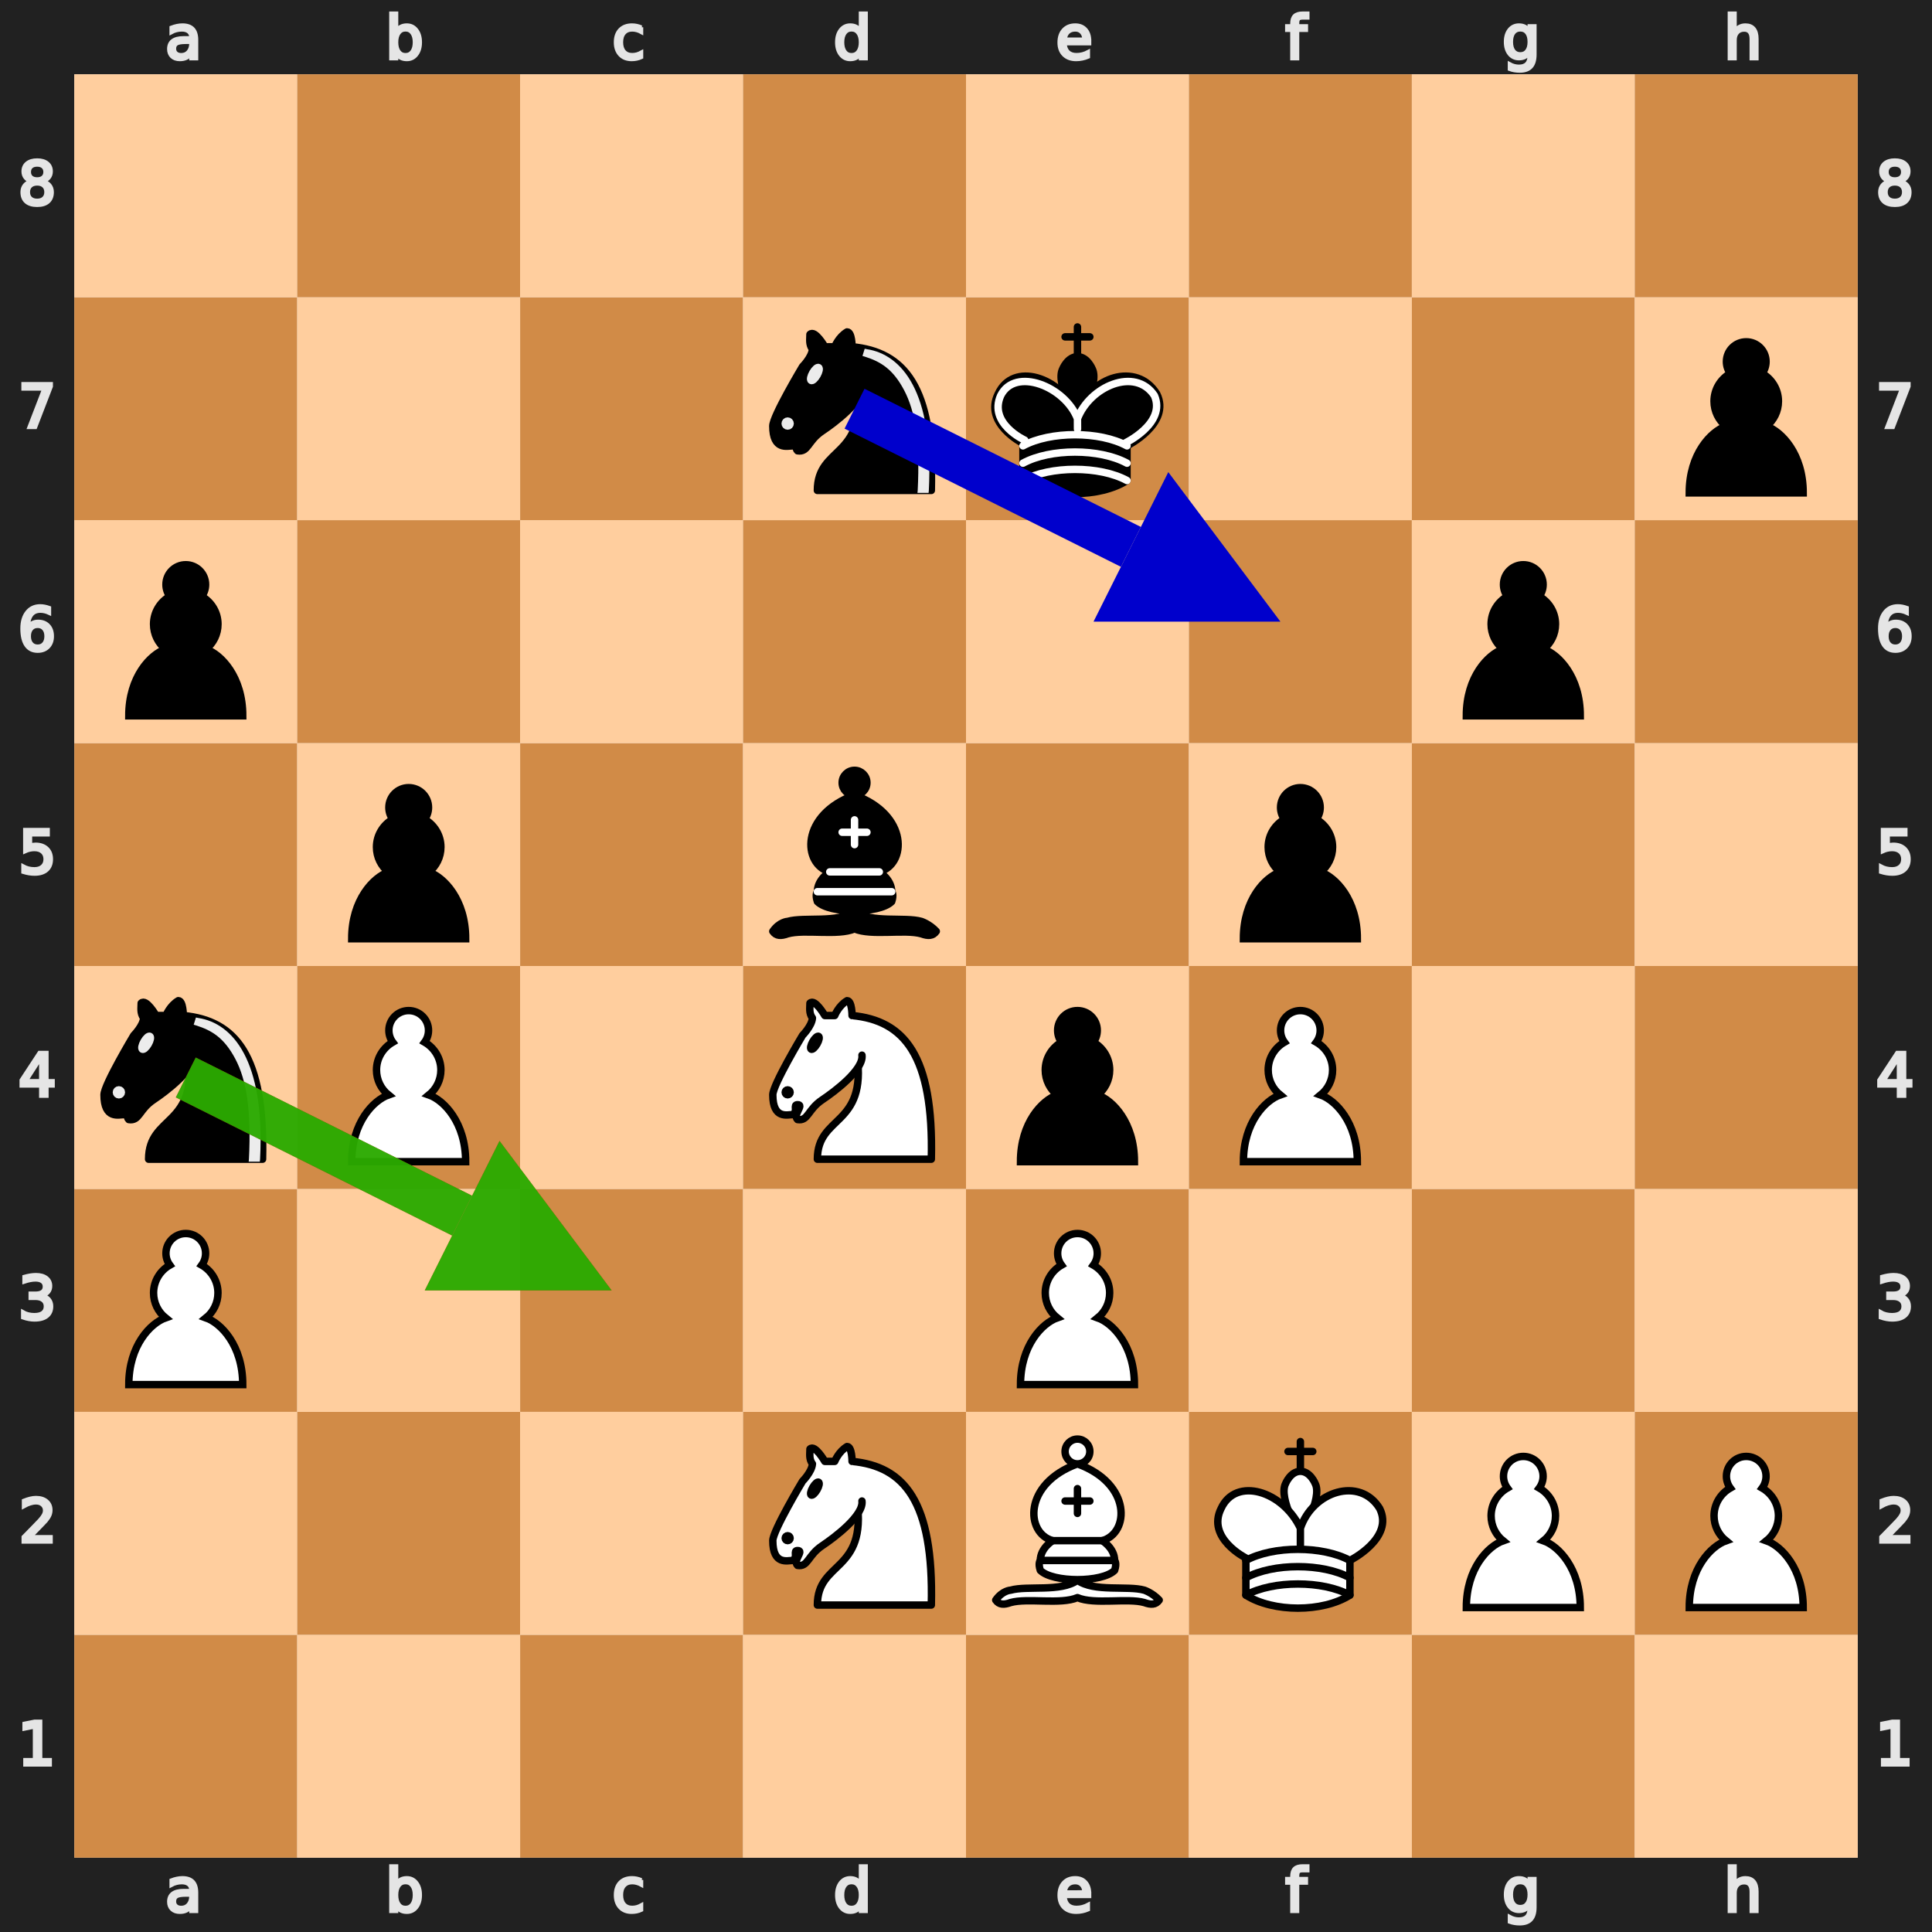
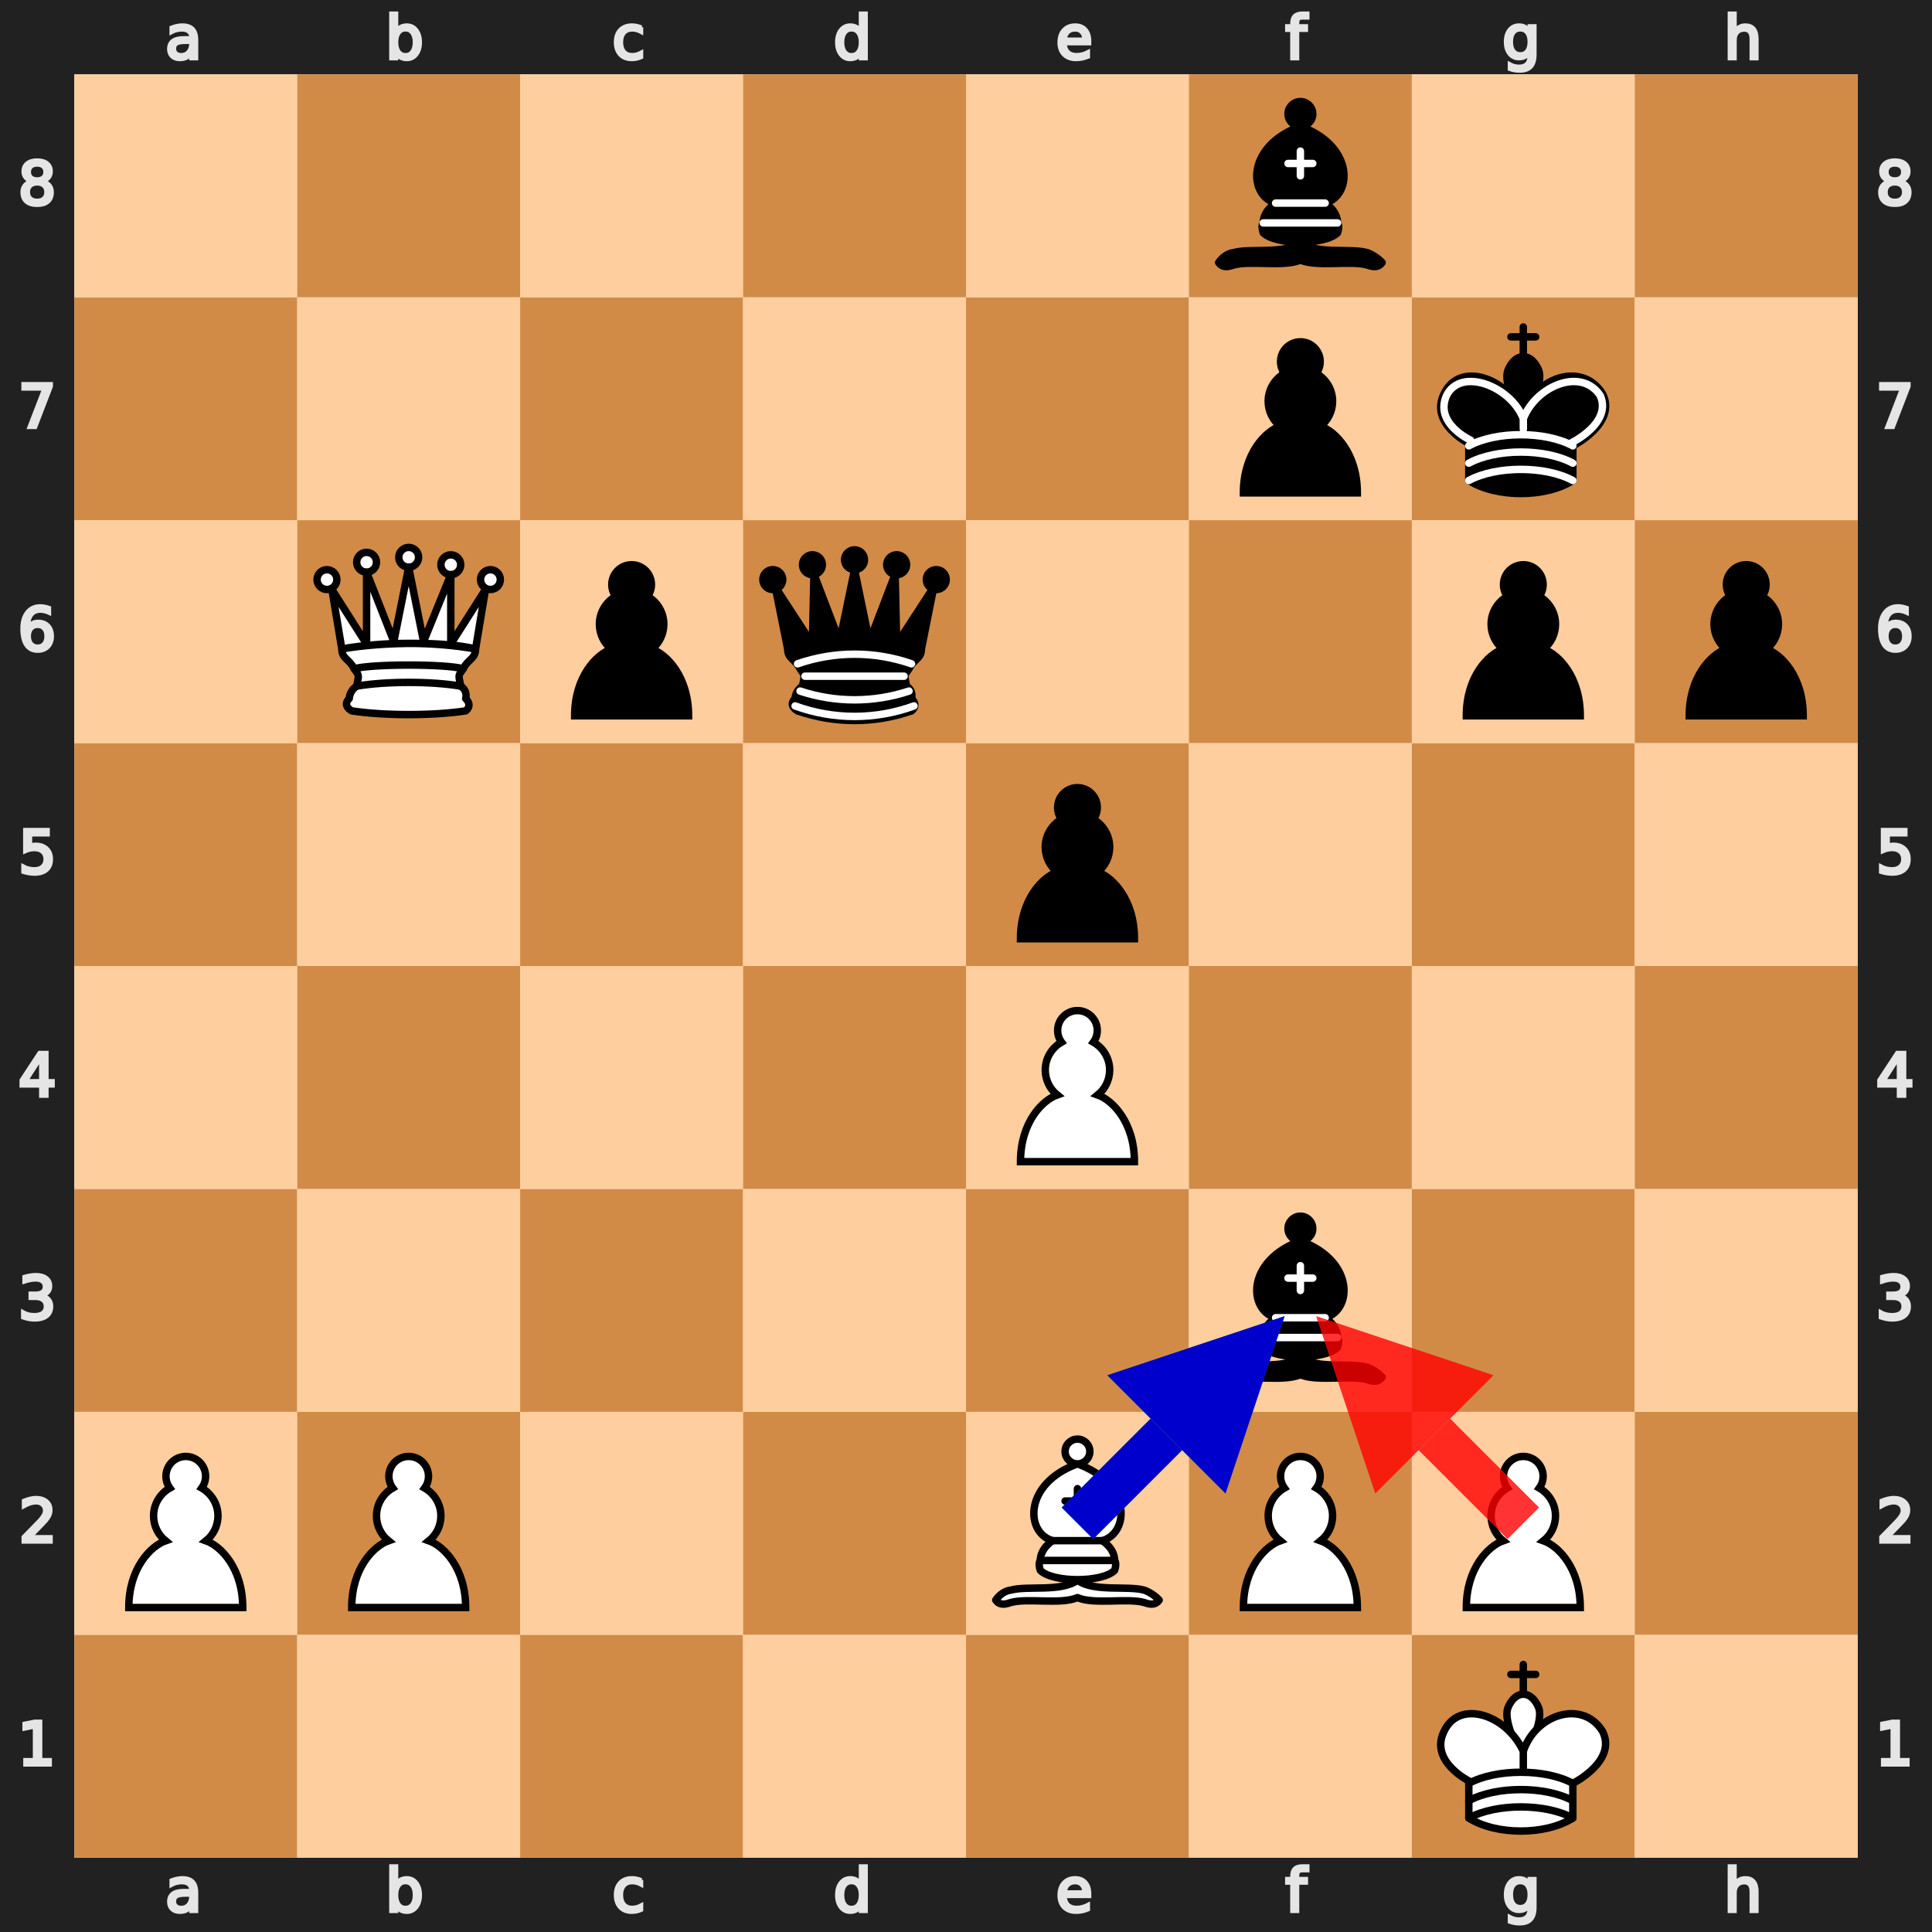
<svg xmlns="http://www.w3.org/2000/svg" xmlns:xlink="http://www.w3.org/1999/xlink" viewBox="0 0 390 390" width="400" height="400">
  <defs>
    <g id="white-pawn" class="white pawn">
      <path d="M22.5 9c-2.21 0-4 1.79-4 4 0 .89.29 1.71.78 2.38C17.33 16.5 16 18.59 16 21c0 2.03.94 3.84 2.41 5.03-3 1.06-7.41 5.55-7.41 13.47h23c0-7.92-4.41-12.41-7.41-13.47 1.47-1.19 2.41-3 2.41-5.03 0-2.41-1.33-4.5-3.28-5.62.49-.67.78-1.49.78-2.38 0-2.21-1.79-4-4-4z" fill="#fff" stroke="#000" stroke-width="1.5" stroke-linecap="round" />
-     </g>
-     <g id="white-knight" class="white knight" fill="none" fill-rule="evenodd" stroke="#000" stroke-width="1.5" stroke-linecap="round" stroke-linejoin="round">
-       <path d="M 22,10 C 32.5,11 38.5,18 38,39 L 15,39 C 15,30 25,32.5 23,18" style="fill:#ffffff; stroke:#000000;" />
-       <path d="M 24,18 C 24.38,20.91 18.45,25.37 16,27 C 13,29 13.18,31.34 11,31 C 9.958,30.06 12.41,27.96 11,28 C 10,28 11.19,29.23 10,30 C 9,30 5.997,31 6,26 C 6,24 12,14 12,14 C 12,14 13.89,12.1 14,10.5 C 13.27,9.506 13.5,8.5 13.5,7.5 C 14.5,6.5 16.5,10 16.5,10 L 18.5,10 C 18.5,10 19.28,8.008 21,7 C 22,7 22,10 22,10" style="fill:#ffffff; stroke:#000000;" />
-       <path d="M 9.5 25.5 A 0.5 0.5 0 1 1 8.5,25.5 A 0.5 0.5 0 1 1 9.5 25.5 z" style="fill:#000000; stroke:#000000;" />
-       <path d="M 15 15.5 A 0.5 1.5 0 1 1 14,15.5 A 0.5 1.5 0 1 1 15 15.5 z" transform="matrix(0.866,0.5,-0.5,0.866,9.693,-5.173)" style="fill:#000000; stroke:#000000;" />
    </g>
    <g id="white-bishop" class="white bishop" fill="none" fill-rule="evenodd" stroke="#000" stroke-width="1.5" stroke-linecap="round" stroke-linejoin="round">
      <g fill="#fff" stroke-linecap="butt">
        <path d="M9 36c3.39-.97 10.11.43 13.5-2 3.39 2.43 10.11 1.03 13.5 2 0 0 1.65.54 3 2-.68.97-1.65.99-3 .5-3.39-.97-10.11.46-13.5-1-3.39 1.46-10.11.03-13.5 1-1.354.49-2.323.47-3-.5 1.354-1.94 3-2 3-2zM15 32c2.5 2.5 12.5 2.5 15 0 .5-1.5 0-2 0-2 0-2.5-2.5-4-2.5-4 5.5-1.5 6-11.5-5-15.5-11 4-10.5 14-5 15.5 0 0-2.5 1.5-2.5 4 0 0-.5.5 0 2zM25 8a2.5 2.5 0 1 1-5 0 2.5 2.5 0 1 1 5 0z" />
      </g>
      <path d="M17.5 26h10M15 30h15m-7.5-14.5v5M20 18h5" stroke-linejoin="miter" />
    </g>
+     <g id="white-queen" class="white queen" fill="#fff" fill-rule="evenodd" stroke="#000" stroke-width="1.5" stroke-linecap="round" stroke-linejoin="round">
+       <path d="M8 12a2 2 0 1 1-4 0 2 2 0 1 1 4 0zM24.5 7.5a2 2 0 1 1-4 0 2 2 0 1 1 4 0zM41 12a2 2 0 1 1-4 0 2 2 0 1 1 4 0zM16 8.5a2 2 0 1 1-4 0 2 2 0 1 1 4 0zM33 9a2 2 0 1 1-4 0 2 2 0 1 1 4 0z" />
+       <path d="M9 26c8.5-1.5 21-1.5 27 0l2-12-7 11V11l-5.5 13.5-3-15-3 15-5.5-14V25L7 14l2 12zM9 26c0 2 1.5 2 2.5 4 1 1.5 1 1 .5 3.5-1.5 1-1.5 2.5-1.5 2.5-1.5 1.5.5 2.5.5 2.5 6.5 1 16.5 1 23 0 0 0 1.5-1 0-2.5 0 0 .5-1.5-1-2.5-.5-2.5-.5-2 .5-3.5 1-2 2.5-2 2.5-4-8.5-1.5-18.5-1.5-27 0z" stroke-linecap="butt" />
+       <path d="M11.5 30c3.5-1 18.5-1 22 0M12 33.5c6-1 15-1 21 0" fill="none" />
+     </g>
    <g id="white-king" class="white king" fill="none" fill-rule="evenodd" stroke="#000" stroke-width="1.5" stroke-linecap="round" stroke-linejoin="round">
      <path d="M22.5 11.63V6M20 8h5" stroke-linejoin="miter" />
      <path d="M22.5 25s4.5-7.5 3-10.5c0 0-1-2.5-3-2.5s-3 2.5-3 2.5c-1.5 3 3 10.5 3 10.5" fill="#fff" stroke-linecap="butt" stroke-linejoin="miter" />
      <path d="M11.5 37c5.5 3.5 15.5 3.5 21 0v-7s9-4.5 6-10.5c-4-6.5-13.5-3.5-16 4V27v-3.5c-3.5-7.5-13-10.5-16-4-3 6 5 10 5 10V37z" fill="#fff" />
      <path d="M11.5 30c5.5-3 15.5-3 21 0m-21 3.5c5.5-3 15.5-3 21 0m-21 3.5c5.5-3 15.5-3 21 0" />
    </g>
    <g id="black-pawn" class="black pawn">
      <path d="M22.5 9c-2.21 0-4 1.79-4 4 0 .89.29 1.71.78 2.38C17.33 16.5 16 18.59 16 21c0 2.03.94 3.84 2.41 5.03-3 1.06-7.41 5.55-7.41 13.47h23c0-7.92-4.41-12.41-7.41-13.47 1.47-1.19 2.41-3 2.41-5.03 0-2.41-1.33-4.5-3.28-5.62.49-.67.78-1.49.78-2.38 0-2.21-1.79-4-4-4z" fill="#000" stroke="#000" stroke-width="1.5" stroke-linecap="round" />
    </g>
-     <g id="black-knight" class="black knight" fill="none" fill-rule="evenodd" stroke="#000" stroke-width="1.5" stroke-linecap="round" stroke-linejoin="round">
-       <path d="M 22,10 C 32.5,11 38.5,18 38,39 L 15,39 C 15,30 25,32.5 23,18" style="fill:#000000; stroke:#000000;" />
-       <path d="M 24,18 C 24.38,20.91 18.45,25.37 16,27 C 13,29 13.18,31.34 11,31 C 9.958,30.06 12.41,27.96 11,28 C 10,28 11.19,29.23 10,30 C 9,30 5.997,31 6,26 C 6,24 12,14 12,14 C 12,14 13.89,12.1 14,10.5 C 13.27,9.506 13.5,8.5 13.5,7.5 C 14.5,6.5 16.5,10 16.5,10 L 18.5,10 C 18.5,10 19.28,8.008 21,7 C 22,7 22,10 22,10" style="fill:#000000; stroke:#000000;" />
-       <path d="M 9.5 25.5 A 0.5 0.5 0 1 1 8.5,25.5 A 0.5 0.5 0 1 1 9.5 25.5 z" style="fill:#ececec; stroke:#ececec;" />
-       <path d="M 15 15.5 A 0.5 1.5 0 1 1 14,15.5 A 0.5 1.5 0 1 1 15 15.5 z" transform="matrix(0.866,0.5,-0.5,0.866,9.693,-5.173)" style="fill:#ececec; stroke:#ececec;" />
-       <path d="M 24.55,10.4 L 24.1,11.85 L 24.6,12 C 27.75,13 30.25,14.49 32.5,18.75 C 34.75,23.01 35.75,29.06 35.25,39 L 35.2,39.5 L 37.45,39.5 L 37.5,39 C 38,28.94 36.62,22.15 34.25,17.66 C 31.88,13.17 28.46,11.02 25.06,10.5 L 24.55,10.4 z " style="fill:#ececec; stroke:none;" />
-     </g>
    <g id="black-bishop" class="black bishop" fill="none" fill-rule="evenodd" stroke="#000" stroke-width="1.5" stroke-linecap="round" stroke-linejoin="round">
      <path d="M9 36c3.39-.97 10.11.43 13.5-2 3.39 2.43 10.11 1.03 13.5 2 0 0 1.65.54 3 2-.68.97-1.65.99-3 .5-3.39-.97-10.11.46-13.5-1-3.39 1.46-10.11.03-13.5 1-1.354.49-2.323.47-3-.5 1.354-1.94 3-2 3-2zm6-4c2.5 2.5 12.5 2.5 15 0 .5-1.5 0-2 0-2 0-2.5-2.5-4-2.5-4 5.5-1.5 6-11.5-5-15.5-11 4-10.5 14-5 15.5 0 0-2.5 1.5-2.5 4 0 0-.5.5 0 2zM25 8a2.5 2.5 0 1 1-5 0 2.5 2.5 0 1 1 5 0z" fill="#000" stroke-linecap="butt" />
      <path d="M17.5 26h10M15 30h15m-7.5-14.5v5M20 18h5" stroke="#fff" stroke-linejoin="miter" />
+     </g>
+     <g id="black-queen" class="black queen" fill="#000" fill-rule="evenodd" stroke="#000" stroke-width="1.5" stroke-linecap="round" stroke-linejoin="round">
+       <g fill="#000" stroke="none">
+         <circle cx="6" cy="12" r="2.75" />
+         <circle cx="14" cy="9" r="2.75" />
+         <circle cx="22.5" cy="8" r="2.75" />
+         <circle cx="31" cy="9" r="2.75" />
+         <circle cx="39" cy="12" r="2.75" />
+       </g>
+       <path d="M9 26c8.5-1.5 21-1.5 27 0l2.5-12.5L31 25l-.3-14.1-5.2 13.6-3-14.5-3 14.5-5.2-13.6L14 25 6.5 13.5 9 26zM9 26c0 2 1.5 2 2.5 4 1 1.5 1 1 .5 3.5-1.5 1-1.5 2.5-1.5 2.5-1.5 1.5.5 2.5.5 2.5 6.5 1 16.5 1 23 0 0 0 1.5-1 0-2.5 0 0 .5-1.5-1-2.5-.5-2.5-.5-2 .5-3.5 1-2 2.5-2 2.5-4-8.5-1.5-18.5-1.5-27 0z" stroke-linecap="butt" />
+       <path d="M11 38.5a35 35 1 0 0 23 0" fill="none" stroke-linecap="butt" />
+       <path d="M11 29a35 35 1 0 1 23 0M12.5 31.5h20M11.5 34.5a35 35 1 0 0 22 0M10.5 37.5a35 35 1 0 0 24 0" fill="none" stroke="#fff" />
    </g>
    <g id="black-king" class="black king" fill="none" fill-rule="evenodd" stroke="#000" stroke-width="1.5" stroke-linecap="round" stroke-linejoin="round">
      <path d="M22.5 11.63V6" stroke-linejoin="miter" />
      <path d="M22.5 25s4.5-7.5 3-10.5c0 0-1-2.5-3-2.5s-3 2.5-3 2.5c-1.5 3 3 10.5 3 10.5" fill="#000" stroke-linecap="butt" stroke-linejoin="miter" />
      <path d="M11.5 37c5.5 3.5 15.5 3.5 21 0v-7s9-4.5 6-10.5c-4-6.5-13.5-3.5-16 4V27v-3.5c-3.5-7.5-13-10.5-16-4-3 6 5 10 5 10V37z" fill="#000" />
      <path d="M20 8h5" stroke-linejoin="miter" />
      <path d="M32 29.5s8.5-4 6.03-9.65C34.15 14 25 18 22.5 24.5l.01 2.1-.01-2.1C20 18 9.906 14 6.997 19.85c-2.497 5.65 4.853 9 4.853 9M11.5 30c5.5-3 15.5-3 21 0m-21 3.5c5.5-3 15.5-3 21 0m-21 3.5c5.5-3 15.5-3 21 0" stroke="#fff" />
    </g>
  </defs>
  <rect x="7.5" y="7.5" width="375" height="375" fill="none" stroke="#212121" stroke-width="15" />
  <g transform="translate(20, 1) scale(0.75, 0.75)" fill="#e5e5e5" stroke="#e5e5e5">
    <path d="M23.328 10.016q-1.742 0-2.414.398-.672.398-.672 1.36 0 .765.5 1.218.508.445 1.375.445 1.196 0 1.914-.843.727-.852.727-2.258v-.32zm2.867-.594v4.992h-1.437v-1.328q-.492.797-1.227 1.18-.734.375-1.797.375-1.343 0-2.14-.75-.79-.758-.79-2.024 0-1.476.985-2.226.992-.75 2.953-.75h2.016V8.75q0-.992-.656-1.531-.649-.547-1.829-.547-.75 0-1.46.18-.711.18-1.368.539V6.062q.79-.304 1.532-.453.742-.156 1.445-.156 1.898 0 2.836.984.937.985.937 2.985z" />
  </g>
  <g transform="translate(20, 375) scale(0.75, 0.75)" fill="#e5e5e5" stroke="#e5e5e5">
    <path d="M23.328 10.016q-1.742 0-2.414.398-.672.398-.672 1.36 0 .765.5 1.218.508.445 1.375.445 1.196 0 1.914-.843.727-.852.727-2.258v-.32zm2.867-.594v4.992h-1.437v-1.328q-.492.797-1.227 1.18-.734.375-1.797.375-1.343 0-2.14-.75-.79-.758-.79-2.024 0-1.476.985-2.226.992-.75 2.953-.75h2.016V8.75q0-.992-.656-1.531-.649-.547-1.829-.547-.75 0-1.46.18-.711.18-1.368.539V6.062q.79-.304 1.532-.453.742-.156 1.445-.156 1.898 0 2.836.984.937.985.937 2.985z" />
  </g>
  <g transform="translate(65, 1) scale(0.75, 0.75)" fill="#e5e5e5" stroke="#e5e5e5">
    <path d="M24.922 10.047q0-1.586-.656-2.485-.649-.906-1.79-.906-1.14 0-1.796.906-.649.899-.649 2.485 0 1.586.649 2.492.656.898 1.797.898 1.14 0 1.789-.898.656-.906.656-2.492zm-4.89-3.055q.452-.781 1.14-1.156.695-.383 1.656-.383 1.594 0 2.586 1.266 1 1.265 1 3.328 0 2.062-1 3.328-.992 1.266-2.586 1.266-.96 0-1.656-.375-.688-.383-1.14-1.164v1.312h-1.446V2.258h1.445z" />
  </g>
  <g transform="translate(65, 375) scale(0.75, 0.75)" fill="#e5e5e5" stroke="#e5e5e5">
    <path d="M24.922 10.047q0-1.586-.656-2.485-.649-.906-1.79-.906-1.14 0-1.796.906-.649.899-.649 2.485 0 1.586.649 2.492.656.898 1.797.898 1.14 0 1.789-.898.656-.906.656-2.492zm-4.89-3.055q.452-.781 1.14-1.156.695-.383 1.656-.383 1.594 0 2.586 1.266 1 1.265 1 3.328 0 2.062-1 3.328-.992 1.266-2.586 1.266-.96 0-1.656-.375-.688-.383-1.14-1.164v1.312h-1.446V2.258h1.445z" />
  </g>
  <g transform="translate(110, 1) scale(0.75, 0.75)" fill="#e5e5e5" stroke="#e5e5e5">
    <path d="M25.96 6v1.344q-.608-.336-1.226-.5-.609-.172-1.234-.172-1.398 0-2.172.89-.773.883-.773 2.485 0 1.601.773 2.492.774.883 2.172.883.625 0 1.234-.164.618-.172 1.227-.508v1.328q-.602.281-1.25.422-.64.14-1.367.14-1.977 0-3.14-1.242-1.165-1.242-1.165-3.351 0-2.14 1.172-3.367 1.18-1.227 3.227-1.227.664 0 1.296.14.633.134 1.227.407z" />
  </g>
  <g transform="translate(110, 375) scale(0.75, 0.75)" fill="#e5e5e5" stroke="#e5e5e5">
    <path d="M25.96 6v1.344q-.608-.336-1.226-.5-.609-.172-1.234-.172-1.398 0-2.172.89-.773.883-.773 2.485 0 1.601.773 2.492.774.883 2.172.883.625 0 1.234-.164.618-.172 1.227-.508v1.328q-.602.281-1.25.422-.64.14-1.367.14-1.977 0-3.14-1.242-1.165-1.242-1.165-3.351 0-2.14 1.172-3.367 1.18-1.227 3.227-1.227.664 0 1.296.14.633.134 1.227.407z" />
  </g>
  <g transform="translate(155, 1) scale(0.75, 0.75)" fill="#e5e5e5" stroke="#e5e5e5">
    <path d="M24.973 6.992V2.258h1.437v12.156h-1.437v-1.312q-.453.78-1.149 1.164-.687.375-1.656.375-1.586 0-2.586-1.266-.992-1.266-.992-3.328 0-2.063.992-3.328 1-1.266 2.586-1.266.969 0 1.656.383.696.375 1.149 1.156zm-4.899 3.055q0 1.586.649 2.492.656.898 1.797.898 1.14 0 1.796-.898.657-.906.657-2.492 0-1.586-.657-2.485-.656-.906-1.796-.906-1.141 0-1.797.906-.649.899-.649 2.485z" />
  </g>
  <g transform="translate(155, 375) scale(0.75, 0.75)" fill="#e5e5e5" stroke="#e5e5e5">
    <path d="M24.973 6.992V2.258h1.437v12.156h-1.437v-1.312q-.453.78-1.149 1.164-.687.375-1.656.375-1.586 0-2.586-1.266-.992-1.266-.992-3.328 0-2.063.992-3.328 1-1.266 2.586-1.266.969 0 1.656.383.696.375 1.149 1.156zm-4.899 3.055q0 1.586.649 2.492.656.898 1.797.898 1.14 0 1.796-.898.657-.906.657-2.492 0-1.586-.657-2.485-.656-.906-1.796-.906-1.141 0-1.797.906-.649.899-.649 2.485z" />
  </g>
  <g transform="translate(200, 1) scale(0.75, 0.75)" fill="#e5e5e5" stroke="#e5e5e5">
    <path d="M26.555 9.68v.703h-6.61q.094 1.484.89 2.265.806.774 2.235.774.828 0 1.602-.203.781-.203 1.547-.61v1.36q-.774.328-1.586.5-.813.172-1.649.172-2.093 0-3.32-1.22-1.219-1.218-1.219-3.296 0-2.148 1.157-3.406 1.164-1.266 3.132-1.266 1.766 0 2.79 1.14 1.03 1.134 1.03 3.087zm-1.438-.422q-.015-1.18-.664-1.883-.64-.703-1.703-.703-1.203 0-1.93.68-.718.68-.828 1.914z" />
  </g>
  <g transform="translate(200, 375) scale(0.75, 0.75)" fill="#e5e5e5" stroke="#e5e5e5">
    <path d="M26.555 9.68v.703h-6.61q.094 1.484.89 2.265.806.774 2.235.774.828 0 1.602-.203.781-.203 1.547-.61v1.36q-.774.328-1.586.5-.813.172-1.649.172-2.093 0-3.32-1.22-1.219-1.218-1.219-3.296 0-2.148 1.157-3.406 1.164-1.266 3.132-1.266 1.766 0 2.79 1.14 1.03 1.134 1.03 3.087zm-1.438-.422q-.015-1.18-.664-1.883-.64-.703-1.703-.703-1.203 0-1.93.68-.718.68-.828 1.914z" />
  </g>
  <g transform="translate(245, 1) scale(0.75, 0.75)" fill="#e5e5e5" stroke="#e5e5e5">
    <path d="M25.285 2.258v1.195H23.91q-.773 0-1.078.313-.297.312-.297 1.125v.773h2.367v1.117h-2.367v7.633H21.09V6.781h-1.375V5.664h1.375v-.61q0-1.46.68-2.124.68-.672 2.156-.672z" />
  </g>
  <g transform="translate(245, 375) scale(0.75, 0.75)" fill="#e5e5e5" stroke="#e5e5e5">
    <path d="M25.285 2.258v1.195H23.91q-.773 0-1.078.313-.297.312-.297 1.125v.773h2.367v1.117h-2.367v7.633H21.09V6.781h-1.375V5.664h1.375v-.61q0-1.46.68-2.124.68-.672 2.156-.672z" />
  </g>
  <g transform="translate(290, 1) scale(0.75, 0.75)" fill="#e5e5e5" stroke="#e5e5e5">
    <path d="M24.973 9.937q0-1.562-.649-2.421-.64-.86-1.804-.86-1.157 0-1.805.86-.64.859-.64 2.421 0 1.555.64 2.415.648.859 1.805.859 1.164 0 1.804-.86.649-.859.649-2.414zm1.437 3.391q0 2.234-.992 3.32-.992 1.094-3.04 1.094-.757 0-1.429-.117-.672-.11-1.304-.344v-1.398q.632.344 1.25.508.617.164 1.257.164 1.414 0 2.118-.743.703-.734.703-2.226v-.711q-.446.773-1.141 1.156-.695.383-1.664.383-1.61 0-2.594-1.227-.984-1.226-.984-3.25 0-2.03.984-3.257.985-1.227 2.594-1.227.969 0 1.664.383t1.14 1.156V5.664h1.438z" />
  </g>
  <g transform="translate(290, 375) scale(0.75, 0.75)" fill="#e5e5e5" stroke="#e5e5e5">
    <path d="M24.973 9.937q0-1.562-.649-2.421-.64-.86-1.804-.86-1.157 0-1.805.86-.64.859-.64 2.421 0 1.555.64 2.415.648.859 1.805.859 1.164 0 1.804-.86.649-.859.649-2.414zm1.437 3.391q0 2.234-.992 3.32-.992 1.094-3.04 1.094-.757 0-1.429-.117-.672-.11-1.304-.344v-1.398q.632.344 1.25.508.617.164 1.257.164 1.414 0 2.118-.743.703-.734.703-2.226v-.711q-.446.773-1.141 1.156-.695.383-1.664.383-1.61 0-2.594-1.227-.984-1.226-.984-3.25 0-2.03.984-3.257.985-1.227 2.594-1.227.969 0 1.664.383t1.14 1.156V5.664h1.438z" />
  </g>
  <g transform="translate(335, 1) scale(0.75, 0.75)" fill="#e5e5e5" stroke="#e5e5e5">
    <path d="M26.164 9.133v5.281h-1.437V9.18q0-1.243-.485-1.86-.484-.617-1.453-.617-1.164 0-1.836.742-.672.742-.672 2.024v4.945h-1.445V2.258h1.445v4.765q.516-.789 1.211-1.18.703-.39 1.617-.39 1.508 0 2.282.938.773.93.773 2.742z" />
  </g>
  <g transform="translate(335, 375) scale(0.75, 0.75)" fill="#e5e5e5" stroke="#e5e5e5">
    <path d="M26.164 9.133v5.281h-1.437V9.18q0-1.243-.485-1.86-.484-.617-1.453-.617-1.164 0-1.836.742-.672.742-.672 2.024v4.945h-1.445V2.258h1.445v4.765q.516-.789 1.211-1.18.703-.39 1.617-.39 1.508 0 2.282.938.773.93.773 2.742z" />
  </g>
  <g transform="translate(0, 335) scale(0.75, 0.75)" fill="#e5e5e5" stroke="#e5e5e5">
    <path d="M6.754 26.996h2.578v-8.898l-2.805.562v-1.437l2.79-.563h1.578v10.336h2.578v1.328h-6.72z" />
  </g>
  <g transform="translate(375, 335) scale(0.75, 0.75)" fill="#e5e5e5" stroke="#e5e5e5">
    <path d="M6.754 26.996h2.578v-8.898l-2.805.562v-1.437l2.79-.563h1.578v10.336h2.578v1.328h-6.72z" />
  </g>
  <g transform="translate(0, 290) scale(0.75, 0.75)" fill="#e5e5e5" stroke="#e5e5e5">
    <path d="M8.195 26.996h5.508v1.328H6.297v-1.328q.898-.93 2.445-2.492 1.555-1.57 1.953-2.024.758-.851 1.055-1.437.305-.594.305-1.164 0-.93-.657-1.516-.648-.586-1.695-.586-.742 0-1.57.258-.82.258-1.758.781v-1.593q.953-.383 1.781-.578.828-.196 1.516-.196 1.812 0 2.89.906 1.079.907 1.079 2.422 0 .72-.274 1.368-.265.64-.976 1.515-.196.227-1.243 1.313-1.046 1.078-2.953 3.023z" />
  </g>
  <g transform="translate(375, 290) scale(0.75, 0.75)" fill="#e5e5e5" stroke="#e5e5e5">
    <path d="M8.195 26.996h5.508v1.328H6.297v-1.328q.898-.93 2.445-2.492 1.555-1.57 1.953-2.024.758-.851 1.055-1.437.305-.594.305-1.164 0-.93-.657-1.516-.648-.586-1.695-.586-.742 0-1.57.258-.82.258-1.758.781v-1.593q.953-.383 1.781-.578.828-.196 1.516-.196 1.812 0 2.89.906 1.079.907 1.079 2.422 0 .72-.274 1.368-.265.64-.976 1.515-.196.227-1.243 1.313-1.046 1.078-2.953 3.023z" />
  </g>
  <g transform="translate(0, 245) scale(0.75, 0.75)" fill="#e5e5e5" stroke="#e5e5e5">
    <path d="M11.434 22.035q1.132.242 1.765 1.008.64.766.64 1.89 0 1.727-1.187 2.672-1.187.946-3.375.946-.734 0-1.515-.149-.774-.14-1.602-.43V26.45q.656.383 1.438.578.78.196 1.632.196 1.485 0 2.258-.586.782-.586.782-1.703 0-1.032-.727-1.61-.719-.586-2.008-.586h-1.36v-1.297h1.423q1.164 0 1.78-.46.618-.47.618-1.344 0-.899-.64-1.375-.633-.485-1.82-.485-.65 0-1.391.141-.743.14-1.633.437V16.95q.898-.25 1.68-.375.788-.125 1.484-.125 1.797 0 2.844.82 1.046.813 1.046 2.204 0 .968-.554 1.64-.555.664-1.578.922z" />
  </g>
  <g transform="translate(375, 245) scale(0.75, 0.75)" fill="#e5e5e5" stroke="#e5e5e5">
    <path d="M11.434 22.035q1.132.242 1.765 1.008.64.766.64 1.89 0 1.727-1.187 2.672-1.187.946-3.375.946-.734 0-1.515-.149-.774-.14-1.602-.43V26.45q.656.383 1.438.578.78.196 1.632.196 1.485 0 2.258-.586.782-.586.782-1.703 0-1.032-.727-1.61-.719-.586-2.008-.586h-1.36v-1.297h1.423q1.164 0 1.78-.46.618-.47.618-1.344 0-.899-.64-1.375-.633-.485-1.82-.485-.65 0-1.391.141-.743.14-1.633.437V16.95q.898-.25 1.68-.375.788-.125 1.484-.125 1.797 0 2.844.82 1.046.813 1.046 2.204 0 .968-.554 1.64-.555.664-1.578.922z" />
  </g>
  <g transform="translate(0, 200) scale(0.75, 0.75)" fill="#e5e5e5" stroke="#e5e5e5">
    <path d="M11.016 18.035L7.03 24.262h3.985zm-.414-1.375h1.984v7.602h1.664v1.312h-1.664v2.75h-1.57v-2.75H5.75v-1.523z" />
  </g>
  <g transform="translate(375, 200) scale(0.75, 0.75)" fill="#e5e5e5" stroke="#e5e5e5">
    <path d="M11.016 18.035L7.03 24.262h3.985zm-.414-1.375h1.984v7.602h1.664v1.312h-1.664v2.75h-1.57v-2.75H5.75v-1.523z" />
  </g>
  <g transform="translate(0, 155) scale(0.75, 0.75)" fill="#e5e5e5" stroke="#e5e5e5">
    <path d="M6.719 16.66h6.195v1.328h-4.75v2.86q.344-.118.688-.172.343-.063.687-.063 1.953 0 3.094 1.07 1.14 1.07 1.14 2.899 0 1.883-1.171 2.93-1.172 1.039-3.305 1.039-.735 0-1.5-.125-.758-.125-1.57-.375v-1.586q.703.383 1.453.57.75.188 1.586.188 1.351 0 2.14-.711.79-.711.79-1.93 0-1.219-.79-1.93-.789-.71-2.14-.71-.633 0-1.266.14-.625.14-1.281.438z" />
  </g>
  <g transform="translate(375, 155) scale(0.75, 0.75)" fill="#e5e5e5" stroke="#e5e5e5">
    <path d="M6.719 16.66h6.195v1.328h-4.75v2.86q.344-.118.688-.172.343-.063.687-.063 1.953 0 3.094 1.07 1.14 1.07 1.14 2.899 0 1.883-1.171 2.93-1.172 1.039-3.305 1.039-.735 0-1.5-.125-.758-.125-1.57-.375v-1.586q.703.383 1.453.57.75.188 1.586.188 1.351 0 2.14-.711.79-.711.79-1.93 0-1.219-.79-1.93-.789-.71-2.14-.71-.633 0-1.266.14-.625.14-1.281.438z" />
  </g>
  <g transform="translate(0, 110) scale(0.75, 0.75)" fill="#e5e5e5" stroke="#e5e5e5">
    <path d="M10.137 21.863q-1.063 0-1.688.727-.617.726-.617 1.992 0 1.258.617 1.992.625.727 1.688.727 1.062 0 1.68-.727.624-.734.624-1.992 0-1.266-.625-1.992-.617-.727-1.68-.727zm3.133-4.945v1.437q-.594-.28-1.204-.43-.601-.148-1.195-.148-1.562 0-2.39 1.055-.82 1.055-.938 3.188.46-.68 1.156-1.04.696-.367 1.531-.367 1.758 0 2.774 1.07 1.023 1.063 1.023 2.899 0 1.797-1.062 2.883-1.063 1.086-2.828 1.086-2.024 0-3.094-1.547-1.07-1.555-1.07-4.5 0-2.766 1.312-4.406 1.313-1.649 3.524-1.649.593 0 1.195.117.61.118 1.266.352z" />
  </g>
  <g transform="translate(375, 110) scale(0.75, 0.75)" fill="#e5e5e5" stroke="#e5e5e5">
    <path d="M10.137 21.863q-1.063 0-1.688.727-.617.726-.617 1.992 0 1.258.617 1.992.625.727 1.688.727 1.062 0 1.68-.727.624-.734.624-1.992 0-1.266-.625-1.992-.617-.727-1.68-.727zm3.133-4.945v1.437q-.594-.28-1.204-.43-.601-.148-1.195-.148-1.562 0-2.39 1.055-.82 1.055-.938 3.188.46-.68 1.156-1.04.696-.367 1.531-.367 1.758 0 2.774 1.07 1.023 1.063 1.023 2.899 0 1.797-1.062 2.883-1.063 1.086-2.828 1.086-2.024 0-3.094-1.547-1.07-1.555-1.07-4.5 0-2.766 1.312-4.406 1.313-1.649 3.524-1.649.593 0 1.195.117.61.118 1.266.352z" />
  </g>
  <g transform="translate(0, 65) scale(0.75, 0.75)" fill="#e5e5e5" stroke="#e5e5e5">
    <path d="M6.25 16.66h7.5v.672L9.516 28.324H7.867l3.985-10.336H6.25z" />
  </g>
  <g transform="translate(375, 65) scale(0.75, 0.75)" fill="#e5e5e5" stroke="#e5e5e5">
    <path d="M6.25 16.66h7.5v.672L9.516 28.324H7.867l3.985-10.336H6.25z" />
  </g>
  <g transform="translate(0, 20) scale(0.75, 0.75)" fill="#e5e5e5" stroke="#e5e5e5">
    <path d="M10 22.785q-1.125 0-1.773.602-.641.601-.641 1.656t.64 1.656q.649.602 1.774.602t1.773-.602q.649-.61.649-1.656 0-1.055-.649-1.656-.64-.602-1.773-.602zm-1.578-.672q-1.016-.25-1.586-.945-.563-.695-.563-1.695 0-1.399.993-2.211 1-.813 2.734-.813 1.742 0 2.734.813.993.812.993 2.21 0 1-.57 1.696-.563.695-1.571.945 1.14.266 1.773 1.04.641.773.641 1.89 0 1.695-1.04 2.602-1.03.906-2.96.906t-2.969-.906Q6 26.738 6 25.043q0-1.117.64-1.89.641-.774 1.782-1.04zm-.578-2.492q0 .906.562 1.414.57.508 1.594.508 1.016 0 1.586-.508.578-.508.578-1.414 0-.906-.578-1.414-.57-.508-1.586-.508-1.023 0-1.594.508-.562.508-.562 1.414z" />
  </g>
  <g transform="translate(375, 20) scale(0.75, 0.75)" fill="#e5e5e5" stroke="#e5e5e5">
    <path d="M10 22.785q-1.125 0-1.773.602-.641.601-.641 1.656t.64 1.656q.649.602 1.774.602t1.773-.602q.649-.61.649-1.656 0-1.055-.649-1.656-.64-.602-1.773-.602zm-1.578-.672q-1.016-.25-1.586-.945-.563-.695-.563-1.695 0-1.399.993-2.211 1-.813 2.734-.813 1.742 0 2.734.813.993.812.993 2.21 0 1-.57 1.696-.563.695-1.571.945 1.14.266 1.773 1.04.641.773.641 1.89 0 1.695-1.04 2.602-1.03.906-2.96.906t-2.969-.906Q6 26.738 6 25.043q0-1.117.64-1.89.641-.774 1.782-1.04zm-.578-2.492q0 .906.562 1.414.57.508 1.594.508 1.016 0 1.586-.508.578-.508.578-1.414 0-.906-.578-1.414-.57-.508-1.586-.508-1.023 0-1.594.508-.562.508-.562 1.414z" />
  </g>
  <rect x="15" y="330" width="45" height="45" class="square dark a1" stroke="none" fill="#d18b47" />
  <rect x="60" y="330" width="45" height="45" class="square light b1" stroke="none" fill="#ffce9e" />
  <rect x="105" y="330" width="45" height="45" class="square dark c1" stroke="none" fill="#d18b47" />
  <rect x="150" y="330" width="45" height="45" class="square light d1" stroke="none" fill="#ffce9e" />
  <rect x="195" y="330" width="45" height="45" class="square dark e1" stroke="none" fill="#d18b47" />
  <rect x="240" y="330" width="45" height="45" class="square light f1" stroke="none" fill="#ffce9e" />
  <rect x="285" y="330" width="45" height="45" class="square dark g1" stroke="none" fill="#d18b47" />
  <rect x="330" y="330" width="45" height="45" class="square light h1" stroke="none" fill="#ffce9e" />
  <rect x="15" y="285" width="45" height="45" class="square light a2" stroke="none" fill="#ffce9e" />
  <rect x="60" y="285" width="45" height="45" class="square dark b2" stroke="none" fill="#d18b47" />
  <rect x="105" y="285" width="45" height="45" class="square light c2" stroke="none" fill="#ffce9e" />
  <rect x="150" y="285" width="45" height="45" class="square dark d2" stroke="none" fill="#d18b47" />
  <rect x="195" y="285" width="45" height="45" class="square light e2" stroke="none" fill="#ffce9e" />
  <rect x="240" y="285" width="45" height="45" class="square dark f2" stroke="none" fill="#d18b47" />
  <rect x="285" y="285" width="45" height="45" class="square light g2" stroke="none" fill="#ffce9e" />
  <rect x="330" y="285" width="45" height="45" class="square dark h2" stroke="none" fill="#d18b47" />
  <rect x="15" y="240" width="45" height="45" class="square dark a3" stroke="none" fill="#d18b47" />
  <rect x="60" y="240" width="45" height="45" class="square light b3" stroke="none" fill="#ffce9e" />
  <rect x="105" y="240" width="45" height="45" class="square dark c3" stroke="none" fill="#d18b47" />
  <rect x="150" y="240" width="45" height="45" class="square light d3" stroke="none" fill="#ffce9e" />
  <rect x="195" y="240" width="45" height="45" class="square dark e3" stroke="none" fill="#d18b47" />
  <rect x="240" y="240" width="45" height="45" class="square light f3" stroke="none" fill="#ffce9e" />
  <rect x="285" y="240" width="45" height="45" class="square dark g3" stroke="none" fill="#d18b47" />
  <rect x="330" y="240" width="45" height="45" class="square light h3" stroke="none" fill="#ffce9e" />
  <rect x="15" y="195" width="45" height="45" class="square light a4" stroke="none" fill="#ffce9e" />
  <rect x="60" y="195" width="45" height="45" class="square dark b4" stroke="none" fill="#d18b47" />
  <rect x="105" y="195" width="45" height="45" class="square light c4" stroke="none" fill="#ffce9e" />
  <rect x="150" y="195" width="45" height="45" class="square dark d4" stroke="none" fill="#d18b47" />
  <rect x="195" y="195" width="45" height="45" class="square light e4" stroke="none" fill="#ffce9e" />
  <rect x="240" y="195" width="45" height="45" class="square dark f4" stroke="none" fill="#d18b47" />
  <rect x="285" y="195" width="45" height="45" class="square light g4" stroke="none" fill="#ffce9e" />
  <rect x="330" y="195" width="45" height="45" class="square dark h4" stroke="none" fill="#d18b47" />
  <rect x="15" y="150" width="45" height="45" class="square dark a5" stroke="none" fill="#d18b47" />
  <rect x="60" y="150" width="45" height="45" class="square light b5" stroke="none" fill="#ffce9e" />
  <rect x="105" y="150" width="45" height="45" class="square dark c5" stroke="none" fill="#d18b47" />
  <rect x="150" y="150" width="45" height="45" class="square light d5" stroke="none" fill="#ffce9e" />
  <rect x="195" y="150" width="45" height="45" class="square dark e5" stroke="none" fill="#d18b47" />
  <rect x="240" y="150" width="45" height="45" class="square light f5" stroke="none" fill="#ffce9e" />
  <rect x="285" y="150" width="45" height="45" class="square dark g5" stroke="none" fill="#d18b47" />
  <rect x="330" y="150" width="45" height="45" class="square light h5" stroke="none" fill="#ffce9e" />
  <rect x="15" y="105" width="45" height="45" class="square light a6" stroke="none" fill="#ffce9e" />
  <rect x="60" y="105" width="45" height="45" class="square dark b6" stroke="none" fill="#d18b47" />
  <rect x="105" y="105" width="45" height="45" class="square light c6" stroke="none" fill="#ffce9e" />
  <rect x="150" y="105" width="45" height="45" class="square dark d6" stroke="none" fill="#d18b47" />
  <rect x="195" y="105" width="45" height="45" class="square light e6" stroke="none" fill="#ffce9e" />
  <rect x="240" y="105" width="45" height="45" class="square dark f6" stroke="none" fill="#d18b47" />
  <rect x="285" y="105" width="45" height="45" class="square light g6" stroke="none" fill="#ffce9e" />
  <rect x="330" y="105" width="45" height="45" class="square dark h6" stroke="none" fill="#d18b47" />
  <rect x="15" y="60" width="45" height="45" class="square dark a7" stroke="none" fill="#d18b47" />
  <rect x="60" y="60" width="45" height="45" class="square light b7" stroke="none" fill="#ffce9e" />
  <rect x="105" y="60" width="45" height="45" class="square dark c7" stroke="none" fill="#d18b47" />
  <rect x="150" y="60" width="45" height="45" class="square light d7" stroke="none" fill="#ffce9e" />
  <rect x="195" y="60" width="45" height="45" class="square dark e7" stroke="none" fill="#d18b47" />
  <rect x="240" y="60" width="45" height="45" class="square light f7" stroke="none" fill="#ffce9e" />
  <rect x="285" y="60" width="45" height="45" class="square dark g7" stroke="none" fill="#d18b47" />
  <rect x="330" y="60" width="45" height="45" class="square light h7" stroke="none" fill="#ffce9e" />
  <rect x="15" y="15" width="45" height="45" class="square light a8" stroke="none" fill="#ffce9e" />
  <rect x="60" y="15" width="45" height="45" class="square dark b8" stroke="none" fill="#d18b47" />
  <rect x="105" y="15" width="45" height="45" class="square light c8" stroke="none" fill="#ffce9e" />
  <rect x="150" y="15" width="45" height="45" class="square dark d8" stroke="none" fill="#d18b47" />
  <rect x="195" y="15" width="45" height="45" class="square light e8" stroke="none" fill="#ffce9e" />
  <rect x="240" y="15" width="45" height="45" class="square dark f8" stroke="none" fill="#d18b47" />
  <rect x="285" y="15" width="45" height="45" class="square light g8" stroke="none" fill="#ffce9e" />
  <rect x="330" y="15" width="45" height="45" class="square dark h8" stroke="none" fill="#d18b47" />
-   <use href="#white-knight" xlink:href="#white-knight" transform="translate(150, 285)" />
+   <use href="#white-king" xlink:href="#white-king" transform="translate(285, 330)" />
+   <use href="#white-pawn" xlink:href="#white-pawn" transform="translate(15, 285)" />
+   <use href="#white-pawn" xlink:href="#white-pawn" transform="translate(60, 285)" />
  <use href="#white-bishop" xlink:href="#white-bishop" transform="translate(195, 285)" />
-   <use href="#white-king" xlink:href="#white-king" transform="translate(240, 285)" />
+   <use href="#white-pawn" xlink:href="#white-pawn" transform="translate(240, 285)" />
  <use href="#white-pawn" xlink:href="#white-pawn" transform="translate(285, 285)" />
-   <use href="#white-pawn" xlink:href="#white-pawn" transform="translate(330, 285)" />
-   <use href="#white-pawn" xlink:href="#white-pawn" transform="translate(15, 240)" />
-   <use href="#white-pawn" xlink:href="#white-pawn" transform="translate(195, 240)" />
-   <use href="#black-knight" xlink:href="#black-knight" transform="translate(15, 195)" />
-   <use href="#white-pawn" xlink:href="#white-pawn" transform="translate(60, 195)" />
-   <use href="#white-knight" xlink:href="#white-knight" transform="translate(150, 195)" />
-   <use href="#black-pawn" xlink:href="#black-pawn" transform="translate(195, 195)" />
-   <use href="#white-pawn" xlink:href="#white-pawn" transform="translate(240, 195)" />
-   <use href="#black-pawn" xlink:href="#black-pawn" transform="translate(60, 150)" />
-   <use href="#black-bishop" xlink:href="#black-bishop" transform="translate(150, 150)" />
-   <use href="#black-pawn" xlink:href="#black-pawn" transform="translate(240, 150)" />
-   <use href="#black-pawn" xlink:href="#black-pawn" transform="translate(15, 105)" />
+   <use href="#black-bishop" xlink:href="#black-bishop" transform="translate(240, 240)" />
+   <use href="#white-pawn" xlink:href="#white-pawn" transform="translate(195, 195)" />
+   <use href="#black-pawn" xlink:href="#black-pawn" transform="translate(195, 150)" />
+   <use href="#white-queen" xlink:href="#white-queen" transform="translate(60, 105)" />
+   <use href="#black-pawn" xlink:href="#black-pawn" transform="translate(105, 105)" />
+   <use href="#black-queen" xlink:href="#black-queen" transform="translate(150, 105)" />
  <use href="#black-pawn" xlink:href="#black-pawn" transform="translate(285, 105)" />
-   <use href="#black-knight" xlink:href="#black-knight" transform="translate(150, 60)" />
-   <use href="#black-king" xlink:href="#black-king" transform="translate(195, 60)" />
-   <use href="#black-pawn" xlink:href="#black-pawn" transform="translate(330, 60)" />
-   <line x1="37.5" y1="217.5" x2="93.288" y2="245.394" stroke="#FF0000cc" stroke-width="9.0" stroke-linecap="butt" class="arrow" />
-   <polygon points="123.475,260.488 100.835,230.301 85.741,260.488" fill="#FF0000cc" class="arrow" />
-   <line x1="37.5" y1="217.5" x2="93.288" y2="245.394" stroke="#00cc00cc" stroke-width="9.0" stroke-linecap="butt" class="arrow" />
-   <polygon points="123.475,260.488 100.835,230.301 85.741,260.488" fill="#00cc00cc" class="arrow" />
-   <line x1="172.5" y1="82.5" x2="228.288" y2="110.394" stroke="#0000ccFF" stroke-width="9.0" stroke-linecap="butt" class="arrow" />
-   <polygon points="258.475,125.488 235.835,95.301 220.741,125.488" fill="#0000ccFF" class="arrow" />
+   <use href="#black-pawn" xlink:href="#black-pawn" transform="translate(330, 105)" />
+   <use href="#black-pawn" xlink:href="#black-pawn" transform="translate(240, 60)" />
+   <use href="#black-king" xlink:href="#black-king" transform="translate(285, 60)" />
+   <use href="#black-bishop" xlink:href="#black-bishop" transform="translate(240, 15)" />
+   <line x1="307.5" y1="307.5" x2="289.547" y2="289.547" stroke="#FF0000cc" stroke-width="9.0" stroke-linecap="butt" class="arrow" />
+   <polygon points="265.682,265.682 277.614,301.479 301.479,277.614" fill="#FF0000cc" class="arrow" />
+   <line x1="217.5" y1="307.5" x2="235.453" y2="289.547" stroke="#00cc00cc" stroke-width="9.0" stroke-linecap="butt" class="arrow" />
+   <polygon points="259.318,265.682 223.521,277.614 247.386,301.479" fill="#00cc00cc" class="arrow" />
+   <line x1="217.5" y1="307.5" x2="235.453" y2="289.547" stroke="#0000ccFF" stroke-width="9.0" stroke-linecap="butt" class="arrow" />
+   <polygon points="259.318,265.682 223.521,277.614 247.386,301.479" fill="#0000ccFF" class="arrow" />
</svg>
